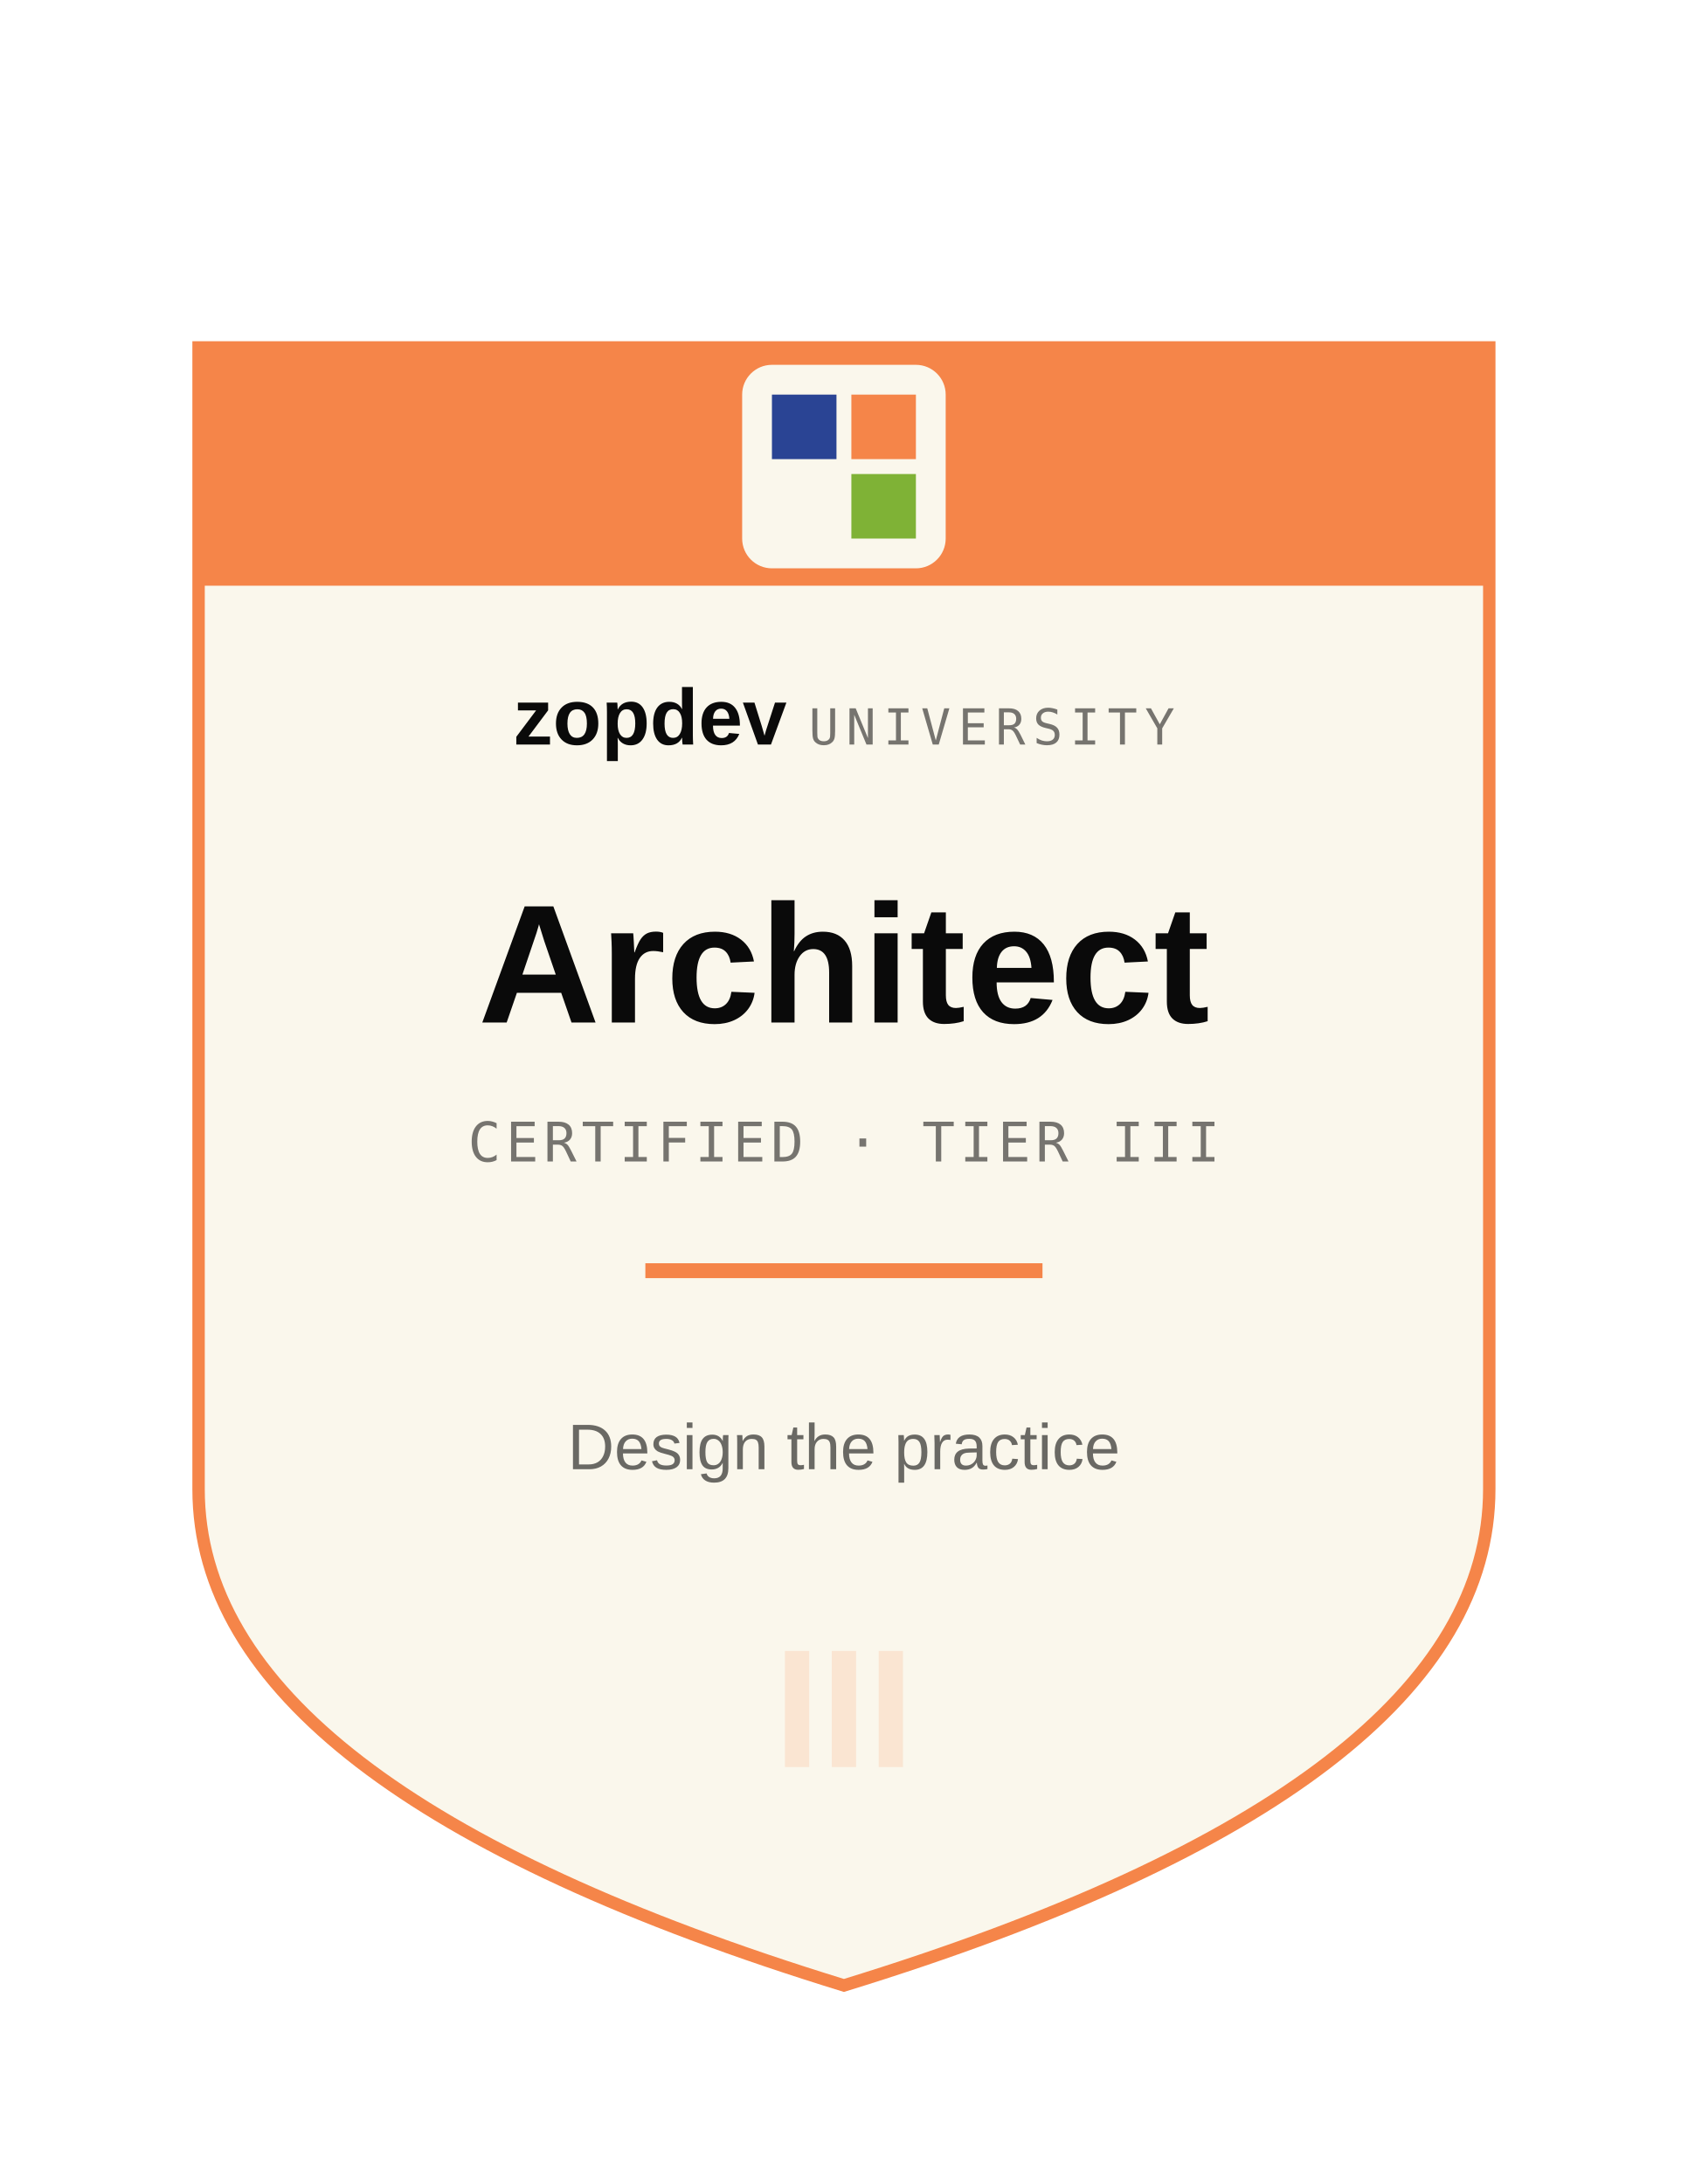
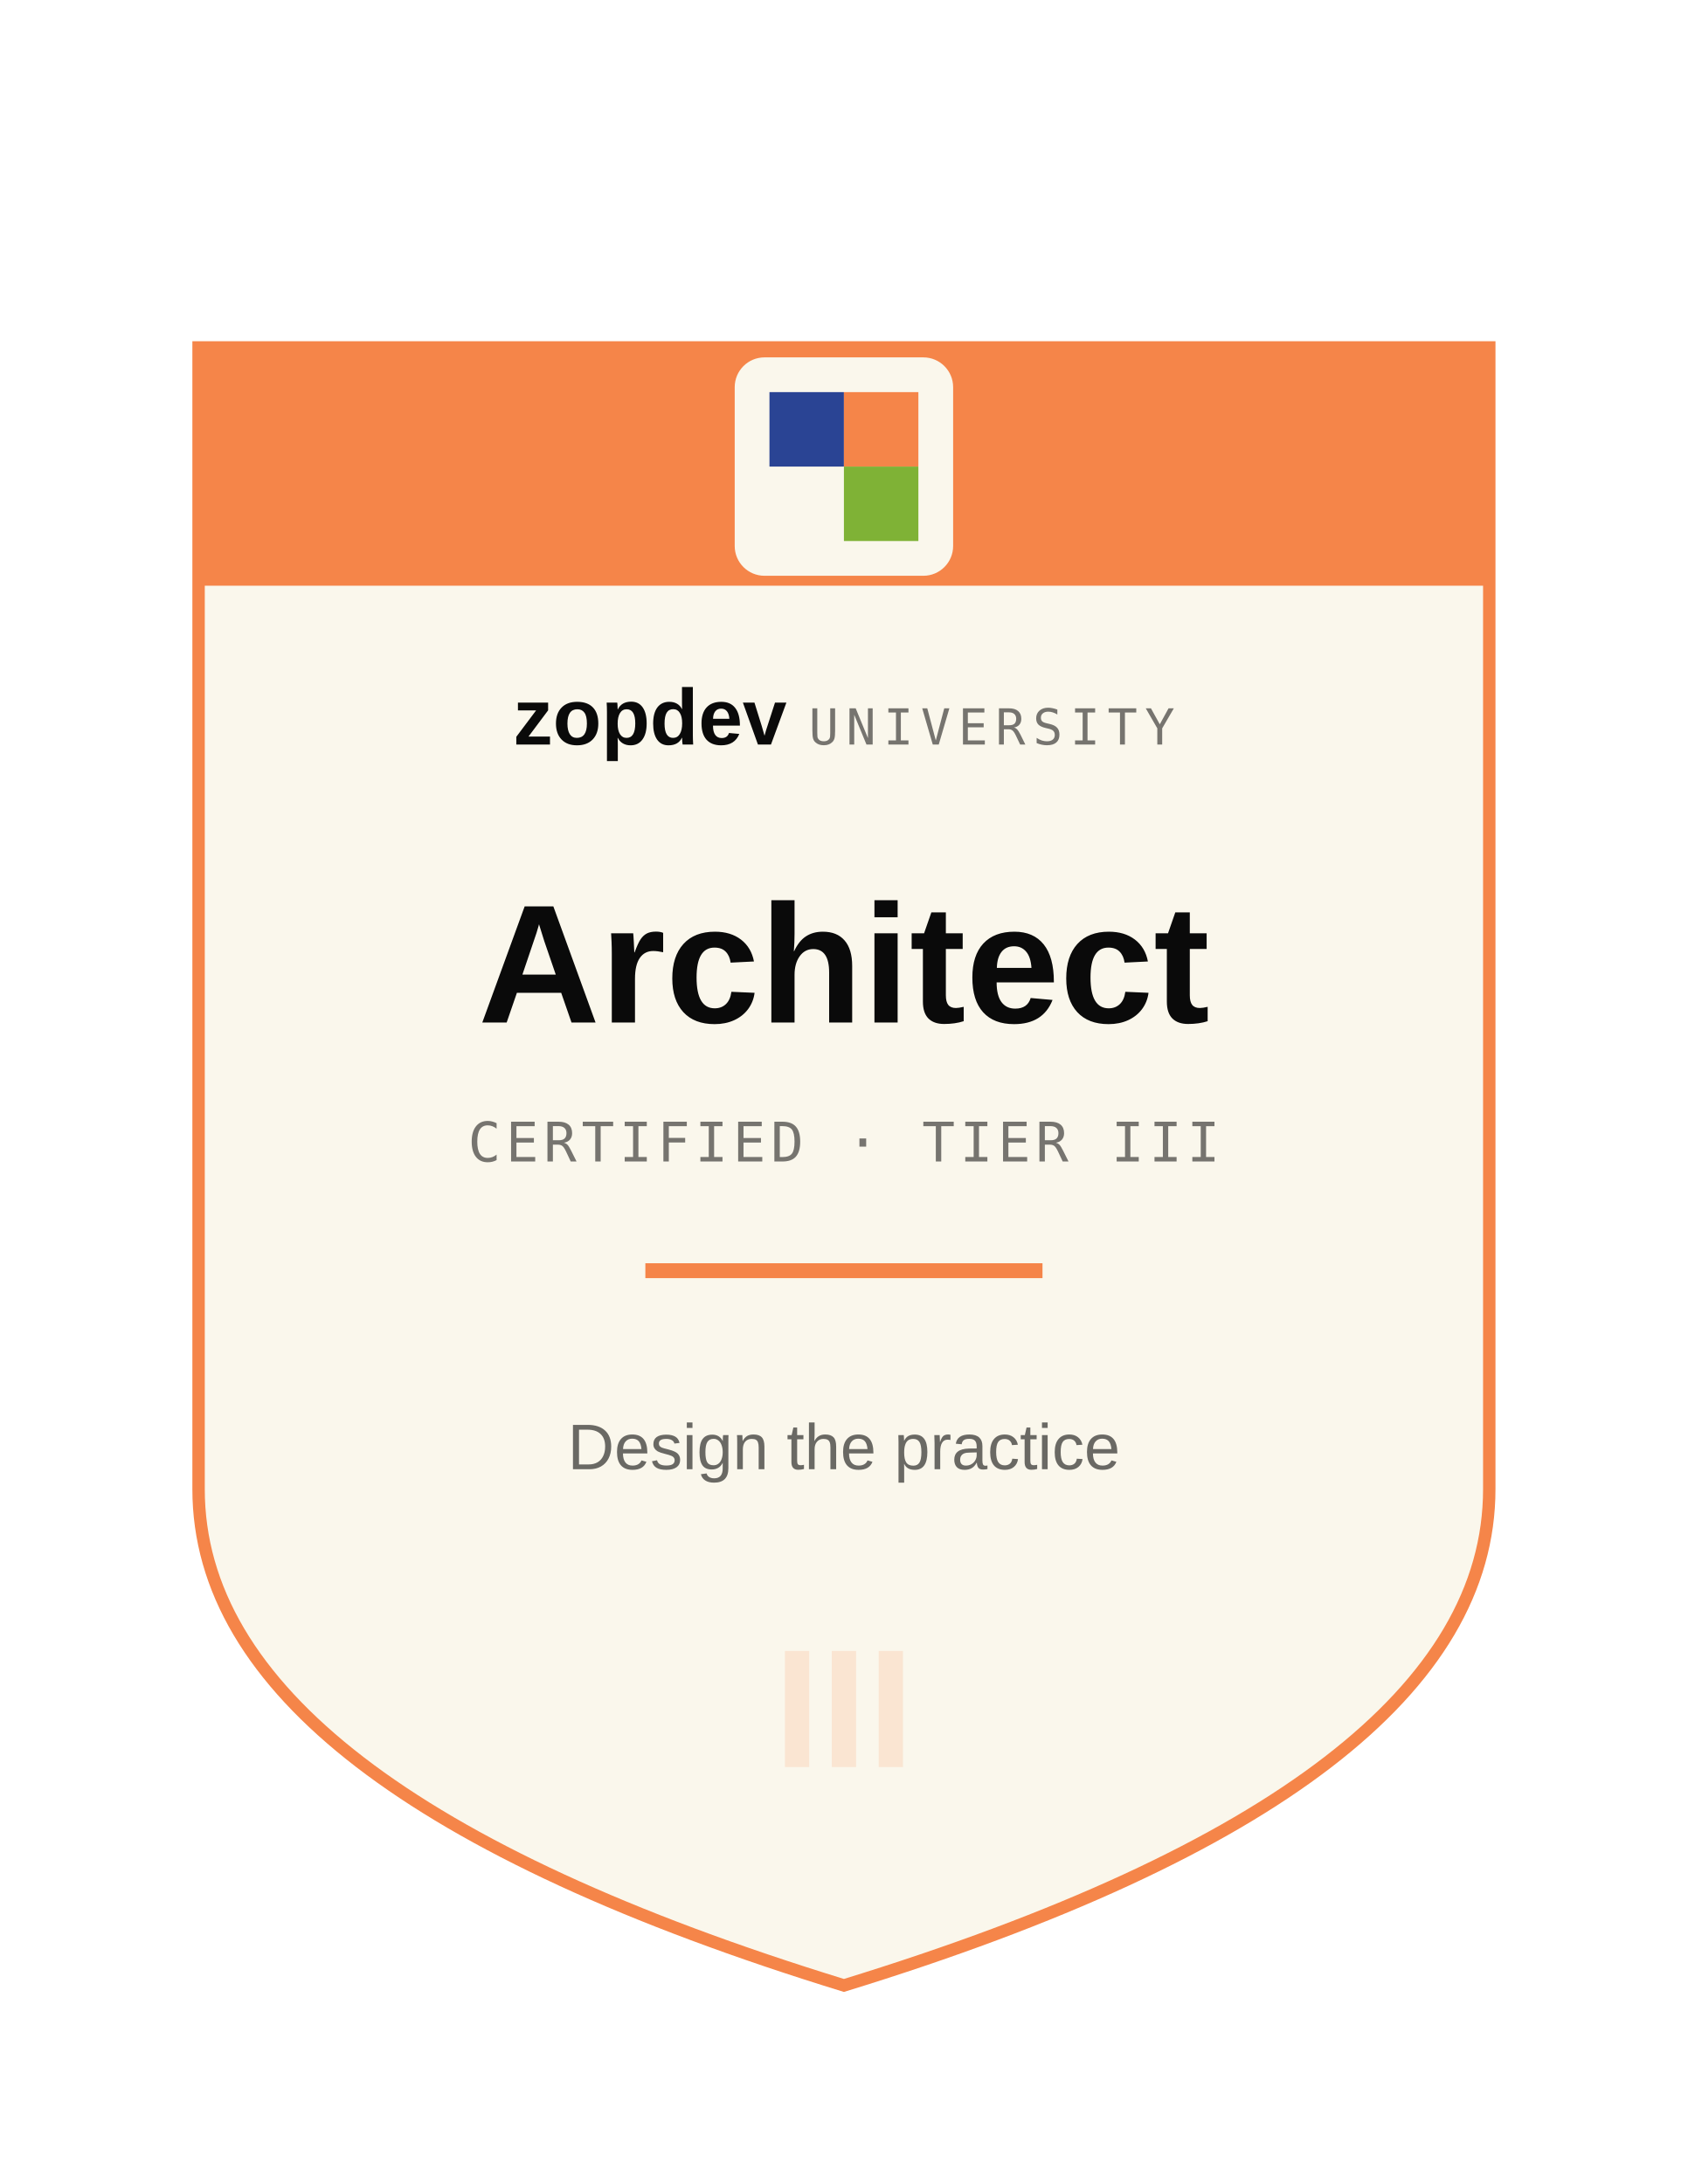
<svg xmlns="http://www.w3.org/2000/svg" width="340" height="440" class="cert-badge-svg" viewBox="0 0 340 440" role="img" aria-label="ZopDev Certified: Architect badge">
  <path d="M40,70 L300,70 L300,300 Q300,360 170,400 Q40,360 40,300 Z" fill="#FAF7EC" stroke="#F58549" stroke-width="2.5" />
  <path d="M40,70 L300,70 L300,118 L40,118 Z" fill="#F58549" />
-   <rect x="149.5" y="73.5" width="41" height="41" rx="6" fill="#FAF7EC" />
-   <g transform="translate(155.5,79.5)">
-     <rect x="0" y="0" width="13" height="13" fill="#2A4494" />
-     <rect x="16" y="0" width="13" height="13" fill="#F58549" />
-     <rect x="16" y="16" width="13" height="13" fill="#7FB236" />
+   <rect x="148" y="72" width="44" height="44" rx="6" fill="#FAF7EC" />
+   <g transform="translate(155,79)">
+     <rect x="0" y="0" width="15" height="15" fill="#2A4494" />
+     <rect x="15" y="0" width="15" height="15" fill="#F58549" />
+     <rect x="15" y="15" width="15" height="15" fill="#7FB236" />
  </g>
  <text x="170" y="150" text-anchor="middle" font-family="'Space Grotesk','Helvetica Neue',Arial,sans-serif" font-size="16" font-weight="700" fill="#0A0A0A">zopdev <tspan font-family="'JetBrains Mono','SF Mono',Menlo,monospace" font-size="10" font-weight="400" letter-spacing="1.5" fill="#0A0A0A" fill-opacity="0.55">UNIVERSITY</tspan>
  </text>
  <text x="170" y="206" text-anchor="middle" font-family="'Space Grotesk','Helvetica Neue',Arial,sans-serif" font-size="34" font-weight="700" fill="#0A0A0A">Architect</text>
  <text x="170" y="234" text-anchor="middle" font-family="'JetBrains Mono','SF Mono',Menlo,monospace" font-size="11" letter-spacing="1" fill="#0A0A0A" fill-opacity="0.55">CERTIFIED · TIER III</text>
  <line x1="130" y1="256" x2="210" y2="256" stroke="#F58549" stroke-width="3" />
  <text x="170" y="296" text-anchor="middle" font-family="'Space Grotesk','Helvetica Neue',Arial,sans-serif" font-size="13" fill="#0A0A0A" fill-opacity="0.6">Design the practice</text>
  <text x="170" y="356" text-anchor="middle" font-family="'Space Grotesk','Helvetica Neue',Arial,sans-serif" font-size="34" font-weight="700" fill="#F58549" fill-opacity="0.16">III</text>
</svg>
